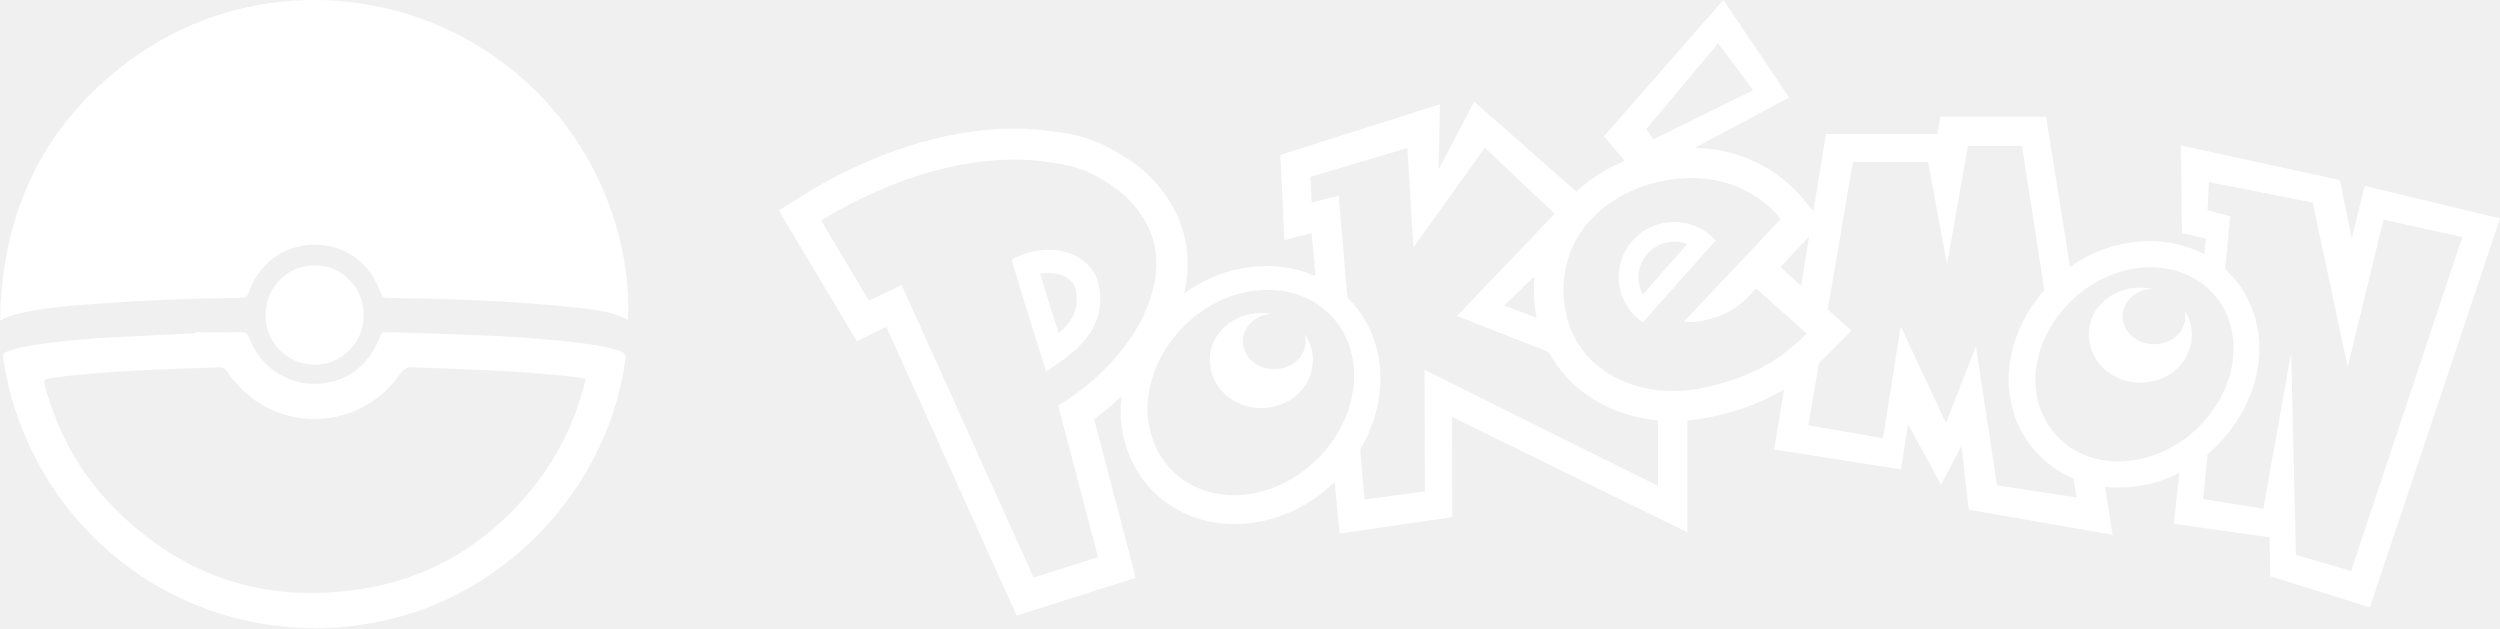
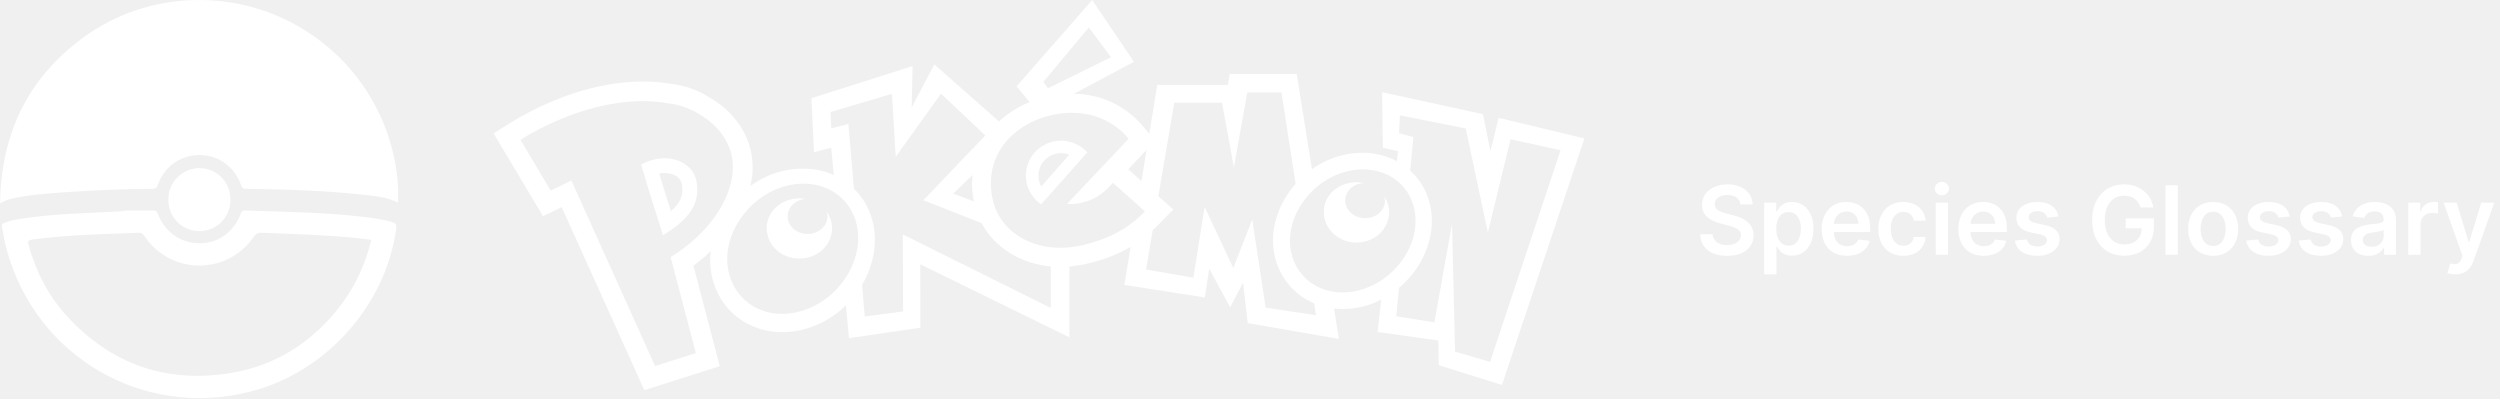
- <svg xmlns="http://www.w3.org/2000/svg" width="199" height="50" viewBox="0 0 199 50" fill="none">
-   <path d="M87.476 22.749C87.014 20.279 83.76 18.919 80.529 20.664L81.363 23.486L82.676 27.662L83.269 29.56C85.684 28.019 88.121 26.166 87.476 22.744V22.749ZM84.268 26.545C83.9 25.342 83.526 24.141 83.144 22.942L82.807 21.792C83.439 21.656 84.098 21.722 84.691 21.979C84.993 22.126 85.524 22.455 85.638 23.089C85.906 24.506 85.427 25.52 84.268 26.534V26.545ZM136.26 18.828C135.814 18.42 135.288 18.108 134.714 17.91C134.141 17.713 133.533 17.635 132.928 17.681C132.324 17.727 131.735 17.896 131.199 18.178C130.662 18.459 130.191 18.848 129.812 19.318C129.434 19.789 129.157 20.332 128.999 20.913C128.842 21.495 128.806 22.102 128.896 22.698C128.985 23.294 129.197 23.865 129.518 24.375C129.839 24.886 130.263 25.326 130.763 25.667L136.574 19.134C136.473 19.029 136.368 18.927 136.26 18.828ZM130.774 23.429C130.493 22.92 130.376 22.338 130.439 21.761C130.503 21.184 130.743 20.64 131.128 20.203C131.513 19.766 132.024 19.457 132.591 19.317C133.159 19.178 133.756 19.215 134.302 19.423L130.774 23.429ZM173.878 24.704C173.931 24.898 173.956 25.098 173.952 25.299C173.895 26.517 172.736 27.463 171.36 27.395C169.985 27.35 168.906 26.313 168.963 25.101C169.003 23.95 170.03 23.049 171.297 22.993C171.05 22.937 170.798 22.905 170.544 22.896C168.232 22.8 166.348 24.426 166.274 26.444C166.177 28.597 167.924 30.364 170.19 30.461C172.508 30.546 174.386 28.919 174.471 26.772C174.496 26.039 174.285 25.316 173.878 24.704ZM103.928 27.174C103.928 28.398 102.803 29.384 101.427 29.384C100.046 29.384 98.927 28.404 98.927 27.174C98.927 26.03 99.915 25.089 101.176 24.976C100.928 24.931 100.676 24.908 100.423 24.908C98.117 24.908 96.296 26.608 96.296 28.625C96.296 30.789 98.122 32.478 100.383 32.478C102.695 32.478 104.51 30.789 104.51 28.625C104.507 27.894 104.269 27.183 103.831 26.596C103.888 26.766 103.928 26.965 103.928 27.174ZM188.228 14.794L187.201 18.981L186.253 14.335L173.592 11.576L173.684 18.562L175.59 18.987L175.453 20.25L175.396 20.211C173.033 18.976 170.104 18.851 167.347 19.882C166.417 20.222 165.555 20.692 164.779 21.253L162.866 9.287H154.446L154.218 10.669H145.353L144.343 16.817L143.601 15.916C142.546 14.633 141.218 13.597 139.714 12.882C138.209 12.167 136.564 11.791 134.895 11.78L142.419 7.762L137.179 0L127.686 10.839L129.324 12.822C127.902 13.392 126.598 14.216 125.477 15.253L117.348 8.091L114.511 13.491L114.619 8.301L101.913 12.335L102.238 19.112L104.401 18.556L104.721 21.984C102.249 20.891 99.275 20.908 96.524 22.064C95.72 22.413 94.956 22.848 94.246 23.361C94.75 21.368 94.596 19.267 93.807 17.366C92.855 15.207 91.217 13.415 89.143 12.267C87.66 11.305 85.967 10.707 84.205 10.522C79.81 9.757 74.524 10.539 69.329 12.743C67.491 13.509 65.719 14.424 64.032 15.48L62 16.76L63.227 18.817L67.035 25.203C67.035 25.203 68.199 27.163 68.205 27.157L70.266 26.154L70.551 26.024L80.016 46.989L80.929 49L83.041 48.331L88.156 46.7L90.405 45.991L89.811 43.725L87.094 33.362C87.876 32.789 88.601 32.178 89.28 31.543C89.126 32.784 89.206 34.036 89.548 35.237C90.256 37.747 91.923 39.73 94.218 40.824C96.701 42.014 99.726 42.014 102.529 40.835C103.939 40.246 105.195 39.379 106.245 38.348L106.633 42.473L115.596 41.164L115.584 33.192L134.319 42.371V33.475C137.031 33.207 139.653 32.365 142.008 31.005L141.22 35.781L151.324 37.362L151.878 33.753L154.509 38.592L156.125 35.504L156.718 40.575L168.164 42.569L167.559 38.75C169.602 38.967 171.664 38.577 173.484 37.628L173.027 41.697L180.653 42.767L180.71 45.867L188.645 48.348L199 17.389L188.228 14.794ZM143.481 19.384L144.006 18.834L143.367 22.744L141.717 21.259L143.481 19.384ZM136.762 3.445L139.542 7.19L131.607 11.094L131.054 10.267L136.762 3.445ZM84.234 32.291L87.402 44.348L82.276 45.974L71.767 22.675C71.196 22.976 70.146 23.469 69.17 23.939L65.368 17.559C66.886 16.602 68.542 15.752 70.306 15.009C75.26 12.919 79.993 12.29 83.777 12.958C85.107 13.111 86.523 13.496 87.773 14.318C89.474 15.27 90.77 16.619 91.523 18.347C93.35 22.54 90.29 28.585 84.234 32.291ZM107.787 30.149C107.729 31.951 107.062 33.741 105.954 35.266C104.87 36.773 103.391 37.958 101.679 38.694C97.232 40.563 92.791 38.694 91.609 34.501C90.45 30.455 93.127 25.633 97.432 23.792C100.189 22.647 102.946 22.913 104.921 24.245C106.137 25.072 107.073 26.308 107.507 27.854C107.719 28.602 107.813 29.378 107.787 30.155V30.149ZM131.967 38.671L113.392 29.441L113.426 39.113L108.614 39.764L108.277 35.781C109.762 33.254 110.304 30.274 109.533 27.543C109.126 26.082 108.338 24.753 107.25 23.69L106.559 15.57L104.407 16.126L104.31 14.075L112.028 11.785L112.502 19.695L118.193 11.763L123.753 17.015L115.978 25.152L123.285 28.024C124.095 29.554 125.34 30.857 126.904 31.82C128.411 32.744 130.146 33.294 131.978 33.469V38.671H131.967ZM122.32 25.299L119.728 24.313L122.143 21.99C122.035 23.055 122.086 24.171 122.314 25.299H122.32ZM142.539 27.718C140.758 29.186 138.714 30.138 136.037 30.778C135.47 30.914 134.894 31.01 134.313 31.067C130.049 31.481 126.47 29.537 125.111 26.387C124.943 26.005 124.812 25.608 124.717 25.203C124.09 22.551 124.626 20.177 125.945 18.318C126.331 17.774 126.781 17.277 127.286 16.84C128.613 15.692 130.206 14.888 131.921 14.499C135.986 13.53 139.565 14.76 141.757 17.429L134.022 25.611C134.684 25.665 135.351 25.602 135.991 25.424C137.835 24.976 138.868 24.007 139.776 22.953L142.87 25.707L143.806 26.557C143.404 26.965 142.981 27.352 142.539 27.718ZM158.962 38.637L157.283 27.565L154.897 33.673L151.33 26.035H151.29L149.885 34.874L143.943 33.855L144.777 28.925C145.001 28.714 145.222 28.499 145.439 28.279L147.368 26.308L145.49 24.642L147.488 12.896H153.482L154.977 21.032L156.656 11.61H160.948L162.729 23.089C160.469 25.645 159.361 29.095 160.126 32.24C160.421 33.536 161.023 34.744 161.882 35.764C162.74 36.783 163.831 37.586 165.064 38.104L165.292 39.594L158.962 38.637ZM173.775 35.028C173.11 35.497 172.387 35.878 171.623 36.161C170.223 36.717 168.693 36.869 167.21 36.597C166.29 36.423 165.419 36.056 164.653 35.52C163.411 34.618 162.539 33.3 162.198 31.809C161.742 29.905 162.158 27.866 163.192 26.075C163.711 25.203 164.373 24.387 165.155 23.678C166.023 22.902 167.039 22.262 168.164 21.837C170.784 20.862 173.37 21.202 175.185 22.494C176.399 23.36 177.256 24.635 177.594 26.081C178.153 28.381 177.491 30.829 176.03 32.806C175.402 33.661 174.641 34.411 173.775 35.028ZM187.149 45.459L182.754 44.161L182.377 28.081L180.163 40.49L175.368 39.725L175.721 36.155C178.844 33.526 180.505 29.384 179.597 25.639C179.218 24.018 178.355 22.549 177.12 21.423L177.525 17.213L175.716 16.732L175.83 14.488L184.096 16.131L186.875 29.209L189.724 17.485L196.003 18.868L187.149 45.459Z" fill="white" />
+ <svg xmlns="http://www.w3.org/2000/svg" width="314" height="50" viewBox="0 0 314 50" fill="none">
+   <path d="M87.476 22.749C87.014 20.279 83.76 18.919 80.529 20.664L81.363 23.486L82.676 27.662L83.269 29.56C85.684 28.019 88.121 26.166 87.476 22.744V22.749ZM84.268 26.545C83.9 25.342 83.526 24.141 83.144 22.942L82.807 21.792C83.439 21.656 84.098 21.722 84.691 21.979C84.993 22.126 85.524 22.455 85.638 23.089C85.906 24.506 85.427 25.52 84.268 26.534V26.545ZM136.26 18.828C135.814 18.42 135.288 18.108 134.714 17.91C134.141 17.713 133.533 17.635 132.928 17.681C132.324 17.727 131.735 17.896 131.199 18.178C130.662 18.459 130.191 18.848 129.812 19.318C129.434 19.789 129.157 20.332 128.999 20.913C128.842 21.495 128.806 22.102 128.896 22.698C128.985 23.294 129.197 23.865 129.518 24.375C129.839 24.886 130.263 25.326 130.763 25.667L136.574 19.134C136.473 19.029 136.368 18.927 136.26 18.828ZM130.774 23.429C130.493 22.92 130.376 22.338 130.439 21.761C130.503 21.184 130.743 20.64 131.128 20.203C131.513 19.766 132.024 19.457 132.591 19.317C133.159 19.178 133.756 19.215 134.302 19.423L130.774 23.429ZM173.878 24.704C173.931 24.898 173.956 25.098 173.952 25.299C173.895 26.517 172.736 27.463 171.36 27.395C169.985 27.35 168.906 26.313 168.963 25.101C169.003 23.95 170.03 23.049 171.297 22.993C171.05 22.937 170.798 22.905 170.544 22.896C168.232 22.8 166.348 24.426 166.274 26.444C166.177 28.597 167.924 30.364 170.19 30.461C172.508 30.546 174.386 28.919 174.471 26.772C174.496 26.039 174.285 25.316 173.878 24.704ZM103.928 27.174C103.928 28.398 102.803 29.384 101.427 29.384C100.046 29.384 98.927 28.404 98.927 27.174C98.927 26.03 99.915 25.089 101.176 24.976C100.928 24.931 100.676 24.908 100.423 24.908C98.117 24.908 96.296 26.608 96.296 28.625C96.296 30.789 98.122 32.478 100.383 32.478C102.695 32.478 104.51 30.789 104.51 28.625C104.507 27.894 104.269 27.183 103.831 26.596C103.888 26.766 103.928 26.965 103.928 27.174ZM188.228 14.794L187.201 18.981L186.253 14.335L173.592 11.576L173.684 18.562L175.59 18.987L175.453 20.25L175.396 20.211C173.033 18.976 170.104 18.851 167.347 19.882C166.417 20.222 165.555 20.692 164.779 21.253L162.866 9.287H154.446L154.218 10.669H145.353L144.343 16.817L143.601 15.916C142.546 14.633 141.218 13.597 139.714 12.882C138.209 12.167 136.564 11.791 134.895 11.78L142.419 7.762L137.179 0L127.686 10.839L129.324 12.822C127.902 13.392 126.598 14.216 125.477 15.253L117.348 8.091L114.511 13.491L114.619 8.301L101.913 12.335L102.238 19.112L104.401 18.556L104.721 21.984C102.249 20.891 99.275 20.908 96.524 22.064C95.72 22.413 94.956 22.848 94.246 23.361C94.75 21.368 94.596 19.267 93.807 17.366C92.855 15.207 91.217 13.415 89.143 12.267C87.66 11.305 85.967 10.707 84.205 10.522C79.81 9.757 74.524 10.539 69.329 12.743C67.491 13.509 65.719 14.424 64.032 15.48L62 16.76L63.227 18.817L67.035 25.203C67.035 25.203 68.199 27.163 68.205 27.157L70.266 26.154L70.551 26.024L80.016 46.989L80.929 49L83.041 48.331L88.156 46.7L90.405 45.991L89.811 43.725L87.094 33.362C87.876 32.789 88.601 32.178 89.28 31.543C89.126 32.784 89.206 34.036 89.548 35.237C90.256 37.747 91.923 39.73 94.218 40.824C96.701 42.014 99.726 42.014 102.529 40.835C103.939 40.246 105.195 39.379 106.245 38.348L106.633 42.473L115.596 41.164L115.584 33.192L134.319 42.371V33.475C137.031 33.207 139.653 32.365 142.008 31.005L141.22 35.781L151.324 37.362L151.878 33.753L154.509 38.592L156.125 35.504L156.718 40.575L168.164 42.569L167.559 38.75C169.602 38.967 171.664 38.577 173.484 37.628L173.027 41.697L180.653 42.767L180.71 45.867L188.645 48.348L199 17.389L188.228 14.794ZM143.481 19.384L144.006 18.834L143.367 22.744L141.717 21.259L143.481 19.384ZM136.762 3.445L139.542 7.19L131.607 11.094L131.054 10.267L136.762 3.445ZM84.234 32.291L87.402 44.348L82.276 45.974L71.767 22.675C71.196 22.976 70.146 23.469 69.17 23.939L65.368 17.559C66.886 16.602 68.542 15.752 70.306 15.009C75.26 12.919 79.993 12.29 83.777 12.958C85.107 13.111 86.523 13.496 87.773 14.318C89.474 15.27 90.77 16.619 91.523 18.347C93.35 22.54 90.29 28.585 84.234 32.291ZM107.787 30.149C107.729 31.951 107.062 33.741 105.954 35.266C104.87 36.773 103.391 37.958 101.679 38.694C97.232 40.563 92.791 38.694 91.609 34.501C90.45 30.455 93.127 25.633 97.432 23.792C100.189 22.647 102.946 22.913 104.921 24.245C106.137 25.072 107.073 26.308 107.507 27.854C107.719 28.602 107.813 29.378 107.787 30.155V30.149ZM131.967 38.671L113.392 29.441L113.426 39.113L108.614 39.764L108.277 35.781C109.762 33.254 110.304 30.274 109.533 27.543C109.126 26.082 108.338 24.753 107.25 23.69L106.559 15.57L104.407 16.126L104.31 14.075L112.028 11.785L112.502 19.695L118.193 11.763L123.753 17.015L115.978 25.152L123.285 28.024C124.095 29.554 125.34 30.857 126.904 31.82C128.411 32.744 130.146 33.294 131.978 33.469V38.671H131.967ZM122.32 25.299L119.728 24.313L122.143 21.99C122.035 23.055 122.086 24.171 122.314 25.299H122.32ZM142.539 27.718C140.758 29.186 138.714 30.138 136.037 30.778C135.47 30.914 134.894 31.01 134.313 31.067C130.049 31.481 126.47 29.537 125.111 26.387C124.943 26.005 124.812 25.608 124.717 25.203C124.09 22.551 124.626 20.177 125.945 18.318C126.331 17.774 126.781 17.277 127.286 16.84C128.613 15.692 130.206 14.888 131.921 14.499C135.986 13.53 139.565 14.76 141.757 17.429L134.022 25.61C134.684 25.665 135.351 25.602 135.991 25.424C137.835 24.976 138.868 24.007 139.776 22.953L142.87 25.707L143.806 26.557C143.404 26.965 142.981 27.352 142.539 27.718ZM158.962 38.637L157.283 27.565L154.897 33.673L151.33 26.035H151.29L149.885 34.874L143.943 33.855L144.777 28.925C145.001 28.714 145.222 28.499 145.439 28.279L147.368 26.308L145.49 24.642L147.488 12.896H153.482L154.977 21.032L156.656 11.61H160.948L162.729 23.089C160.469 25.645 159.361 29.095 160.126 32.24C160.421 33.536 161.023 34.744 161.882 35.764C162.74 36.783 163.831 37.586 165.064 38.104L165.292 39.594L158.962 38.637ZM173.775 35.028C173.11 35.497 172.387 35.878 171.623 36.161C170.223 36.717 168.693 36.869 167.21 36.597C166.29 36.423 165.419 36.056 164.653 35.52C163.411 34.618 162.539 33.3 162.198 31.809C161.742 29.905 162.158 27.866 163.192 26.075C163.711 25.203 164.373 24.387 165.155 23.678C166.023 22.902 167.039 22.262 168.164 21.837C170.784 20.862 173.37 21.202 175.185 22.494C176.399 23.36 177.256 24.635 177.594 26.081C178.153 28.381 177.491 30.829 176.03 32.806C175.402 33.661 174.641 34.411 173.775 35.028ZM187.149 45.459L182.754 44.161L182.377 28.081L180.162 40.49L175.368 39.725L175.721 36.155C178.844 33.526 180.505 29.384 179.597 25.639C179.218 24.018 178.355 22.549 177.12 21.423L177.525 17.213L175.716 16.732L175.83 14.488L184.096 16.131L186.875 29.209L189.724 17.485L196.003 18.868L187.149 45.459Z" fill="white" />
  <path d="M49.989 25.451C48.66 24.757 47.198 24.636 45.756 24.476C40.813 23.928 35.846 23.789 30.878 23.711C30.566 23.706 30.412 23.632 30.3 23.309C29.469 20.922 27.451 19.467 25.029 19.476C22.623 19.485 20.609 20.941 19.796 23.289C19.69 23.595 19.563 23.71 19.233 23.712C15.473 23.741 11.718 23.89 7.968 24.157C5.756 24.314 3.539 24.477 1.368 24.987C0.891 25.099 0.434 25.282 0.012 25.529C0.128 16.877 3.441 9.899 10.358 4.789C18.674 -1.355 29.88 -1.479 38.285 3.795C47.244 9.416 50.307 18.799 49.989 25.451Z" fill="white" />
  <path d="M15.543 26.444C16.753 26.444 17.964 26.455 19.174 26.437C19.501 26.433 19.68 26.492 19.815 26.839C20.694 29.152 22.72 30.564 25.078 30.554C27.456 30.543 29.372 29.149 30.27 26.761C30.36 26.522 30.473 26.429 30.736 26.437C33.282 26.527 35.831 26.583 38.376 26.694C40.667 26.794 42.959 26.933 45.239 27.192C46.6 27.347 47.961 27.5 49.28 27.909C49.706 28.042 49.829 28.253 49.769 28.695C48.432 38.395 40.942 46.768 31.415 49.195C18.037 52.602 4.681 44.903 0.907 31.606C0.616 30.582 0.427 29.535 0.243 28.487C0.185 28.162 0.36 28.067 0.588 27.979C1.368 27.677 2.188 27.538 3.008 27.42C5.082 27.122 7.169 26.944 9.262 26.838C11.355 26.731 13.448 26.623 15.541 26.516L15.543 26.444ZM46.631 30.134C46.01 30.053 45.423 29.96 44.832 29.901C40.855 29.512 36.864 29.382 32.874 29.238C32.408 29.222 32.141 29.355 31.867 29.749C28.479 34.618 21.401 34.542 18.113 29.609C17.93 29.334 17.747 29.226 17.418 29.238C12.96 29.406 8.498 29.494 4.065 30.084C3.541 30.153 3.457 30.287 3.591 30.772C4.516 34.116 6.054 37.14 8.401 39.698C13.923 45.715 20.782 48.148 28.831 46.875C34.383 45.996 38.919 43.198 42.439 38.802C44.485 36.244 45.865 33.355 46.631 30.134Z" fill="white" />
  <path d="M28.944 25.026C28.959 25.549 28.867 26.07 28.677 26.557C28.485 27.044 28.198 27.488 27.832 27.861C27.466 28.235 27.028 28.532 26.545 28.733C26.062 28.934 25.544 29.036 25.02 29.032C24.497 29.029 23.98 28.92 23.5 28.713C23.019 28.505 22.585 28.203 22.224 27.825C21.863 27.446 21.582 26.998 21.397 26.509C21.212 26.019 21.128 25.497 21.149 24.974C21.161 22.843 22.924 21.109 25.071 21.118C27.205 21.125 28.949 22.884 28.944 25.026Z" fill="white" />
+   <path d="M218.604 25.672C218.564 25.3 218.396 25.01 218.101 24.803C217.808 24.595 217.428 24.491 216.959 24.491C216.629 24.491 216.347 24.541 216.111 24.641C215.875 24.74 215.695 24.875 215.57 25.046C215.445 25.216 215.381 25.41 215.378 25.629C215.378 25.811 215.419 25.969 215.501 26.102C215.587 26.236 215.702 26.349 215.847 26.443C215.991 26.534 216.152 26.611 216.328 26.673C216.504 26.736 216.682 26.788 216.861 26.831L217.679 27.035C218.009 27.112 218.325 27.216 218.629 27.347C218.936 27.477 219.21 27.642 219.452 27.841C219.696 28.04 219.889 28.28 220.031 28.561C220.173 28.842 220.244 29.172 220.244 29.55C220.244 30.061 220.114 30.511 219.852 30.901C219.591 31.287 219.213 31.59 218.719 31.808C218.227 32.024 217.632 32.132 216.933 32.132C216.254 32.132 215.665 32.027 215.165 31.817C214.668 31.607 214.278 31.3 213.997 30.896C213.719 30.493 213.568 30.001 213.545 29.422H215.101C215.124 29.726 215.217 29.979 215.382 30.18C215.547 30.382 215.761 30.533 216.026 30.632C216.293 30.732 216.591 30.781 216.92 30.781C217.264 30.781 217.565 30.73 217.824 30.628C218.085 30.523 218.29 30.378 218.438 30.193C218.585 30.006 218.661 29.787 218.663 29.537C218.661 29.31 218.594 29.122 218.463 28.974C218.332 28.824 218.149 28.699 217.913 28.599C217.68 28.497 217.408 28.406 217.095 28.327L216.102 28.071C215.384 27.886 214.815 27.607 214.398 27.232C213.983 26.854 213.776 26.352 213.776 25.727C213.776 25.213 213.915 24.763 214.193 24.376C214.474 23.99 214.857 23.69 215.339 23.477C215.822 23.261 216.369 23.153 216.98 23.153C217.599 23.153 218.142 23.261 218.608 23.477C219.077 23.69 219.445 23.987 219.712 24.368C219.979 24.746 220.116 25.18 220.125 25.672H218.604ZM221.586 34.455V25.454H223.103V26.537H223.192C223.272 26.378 223.384 26.209 223.529 26.03C223.674 25.848 223.87 25.693 224.117 25.565C224.364 25.435 224.679 25.369 225.063 25.369C225.569 25.369 226.025 25.499 226.431 25.757C226.84 26.013 227.164 26.392 227.402 26.895C227.644 27.395 227.765 28.009 227.765 28.736C227.765 29.454 227.647 30.065 227.411 30.568C227.175 31.071 226.854 31.454 226.448 31.719C226.042 31.983 225.581 32.115 225.067 32.115C224.692 32.115 224.381 32.053 224.134 31.928C223.887 31.803 223.688 31.652 223.537 31.476C223.39 31.297 223.275 31.128 223.192 30.969H223.128V34.455H221.586ZM223.098 28.727C223.098 29.151 223.158 29.521 223.277 29.84C223.4 30.158 223.574 30.406 223.801 30.585C224.032 30.761 224.31 30.849 224.637 30.849C224.978 30.849 225.263 30.759 225.493 30.577C225.723 30.392 225.897 30.141 226.013 29.822C226.132 29.501 226.192 29.136 226.192 28.727C226.192 28.321 226.134 27.96 226.017 27.645C225.901 27.329 225.728 27.082 225.498 26.903C225.267 26.724 224.98 26.635 224.637 26.635C224.307 26.635 224.027 26.722 223.797 26.895C223.567 27.068 223.392 27.311 223.273 27.624C223.157 27.936 223.098 28.304 223.098 28.727ZM231.983 32.128C231.327 32.128 230.76 31.991 230.283 31.719C229.809 31.443 229.444 31.054 229.188 30.551C228.932 30.046 228.804 29.45 228.804 28.766C228.804 28.092 228.932 27.501 229.188 26.993C229.446 26.482 229.807 26.084 230.27 25.8C230.733 25.513 231.277 25.369 231.902 25.369C232.306 25.369 232.686 25.435 233.044 25.565C233.405 25.693 233.723 25.892 233.999 26.162C234.277 26.432 234.496 26.776 234.655 27.193C234.814 27.608 234.894 28.102 234.894 28.676V29.149H229.529V28.109H233.415C233.412 27.814 233.348 27.551 233.223 27.321C233.098 27.088 232.924 26.905 232.699 26.771C232.478 26.638 232.219 26.571 231.924 26.571C231.608 26.571 231.331 26.648 231.093 26.801C230.854 26.952 230.668 27.151 230.534 27.398C230.404 27.642 230.337 27.91 230.334 28.203V29.111C230.334 29.491 230.404 29.818 230.543 30.091C230.682 30.361 230.877 30.568 231.127 30.713C231.377 30.855 231.669 30.926 232.005 30.926C232.229 30.926 232.432 30.895 232.614 30.832C232.796 30.767 232.953 30.672 233.087 30.547C233.221 30.422 233.321 30.267 233.39 30.082L234.83 30.244C234.739 30.625 234.566 30.957 234.31 31.241C234.057 31.523 233.733 31.741 233.338 31.898C232.944 32.051 232.492 32.128 231.983 32.128ZM239.054 32.128C238.401 32.128 237.839 31.984 237.371 31.697C236.905 31.41 236.545 31.014 236.293 30.509C236.043 30 235.918 29.415 235.918 28.753C235.918 28.088 236.045 27.501 236.301 26.993C236.557 26.482 236.918 26.084 237.384 25.8C237.852 25.513 238.406 25.369 239.045 25.369C239.577 25.369 240.047 25.467 240.456 25.663C240.868 25.857 241.196 26.131 241.44 26.486C241.685 26.838 241.824 27.25 241.858 27.722H240.384C240.324 27.406 240.182 27.143 239.957 26.933C239.736 26.72 239.439 26.614 239.067 26.614C238.751 26.614 238.474 26.699 238.236 26.869C237.997 27.037 237.811 27.278 237.678 27.594C237.547 27.909 237.482 28.287 237.482 28.727C237.482 29.173 237.547 29.557 237.678 29.878C237.808 30.196 237.991 30.442 238.227 30.615C238.466 30.785 238.746 30.871 239.067 30.871C239.294 30.871 239.497 30.828 239.676 30.743C239.858 30.655 240.01 30.528 240.132 30.364C240.254 30.199 240.338 29.999 240.384 29.763H241.858C241.821 30.226 241.685 30.636 241.449 30.994C241.213 31.349 240.892 31.628 240.486 31.829C240.08 32.028 239.602 32.128 239.054 32.128ZM243.125 32V25.454H244.667V32H243.125ZM243.9 24.526C243.656 24.526 243.446 24.445 243.27 24.283C243.093 24.118 243.005 23.921 243.005 23.69C243.005 23.457 243.093 23.26 243.27 23.098C243.446 22.933 243.656 22.851 243.9 22.851C244.147 22.851 244.358 22.933 244.531 23.098C244.707 23.26 244.795 23.457 244.795 23.69C244.795 23.921 244.707 24.118 244.531 24.283C244.358 24.445 244.147 24.526 243.9 24.526ZM249.151 32.128C248.495 32.128 247.928 31.991 247.451 31.719C246.977 31.443 246.612 31.054 246.356 30.551C246.1 30.046 245.972 29.45 245.972 28.766C245.972 28.092 246.1 27.501 246.356 26.993C246.614 26.482 246.975 26.084 247.438 25.8C247.901 25.513 248.445 25.369 249.07 25.369C249.474 25.369 249.854 25.435 250.212 25.565C250.573 25.693 250.891 25.892 251.167 26.162C251.445 26.432 251.664 26.776 251.823 27.193C251.982 27.608 252.062 28.102 252.062 28.676V29.149H246.697V28.109H250.583C250.58 27.814 250.516 27.551 250.391 27.321C250.266 27.088 250.092 26.905 249.867 26.771C249.646 26.638 249.387 26.571 249.092 26.571C248.776 26.571 248.499 26.648 248.261 26.801C248.022 26.952 247.836 27.151 247.702 27.398C247.572 27.642 247.505 27.91 247.502 28.203V29.111C247.502 29.491 247.572 29.818 247.711 30.091C247.85 30.361 248.045 30.568 248.295 30.713C248.545 30.855 248.837 30.926 249.173 30.926C249.397 30.926 249.6 30.895 249.782 30.832C249.964 30.767 250.121 30.672 250.255 30.547C250.388 30.422 250.489 30.267 250.558 30.082L251.998 30.244C251.907 30.625 251.734 30.957 251.478 31.241C251.225 31.523 250.901 31.741 250.506 31.898C250.112 32.051 249.66 32.128 249.151 32.128ZM258.54 27.185L257.134 27.338C257.094 27.196 257.025 27.062 256.925 26.938C256.828 26.812 256.698 26.712 256.533 26.635C256.368 26.558 256.167 26.52 255.928 26.52C255.607 26.52 255.337 26.59 255.118 26.729C254.902 26.868 254.796 27.048 254.799 27.27C254.796 27.46 254.865 27.615 255.007 27.734C255.152 27.854 255.391 27.952 255.723 28.028L256.84 28.267C257.459 28.401 257.919 28.612 258.221 28.902C258.525 29.192 258.678 29.571 258.681 30.04C258.678 30.452 258.557 30.815 258.319 31.131C258.083 31.443 257.755 31.688 257.334 31.864C256.914 32.04 256.431 32.128 255.885 32.128C255.084 32.128 254.439 31.96 253.951 31.625C253.462 31.287 253.171 30.817 253.077 30.215L254.581 30.07C254.65 30.365 254.794 30.588 255.016 30.739C255.238 30.889 255.526 30.965 255.881 30.965C256.248 30.965 256.542 30.889 256.763 30.739C256.988 30.588 257.1 30.402 257.1 30.18C257.1 29.993 257.027 29.838 256.882 29.716C256.74 29.594 256.519 29.5 256.218 29.435L255.101 29.2C254.473 29.07 254.009 28.849 253.708 28.54C253.407 28.227 253.257 27.832 253.26 27.355C253.257 26.952 253.367 26.602 253.588 26.307C253.813 26.009 254.124 25.778 254.522 25.616C254.922 25.452 255.384 25.369 255.907 25.369C256.674 25.369 257.277 25.533 257.718 25.859C258.161 26.186 258.435 26.628 258.54 27.185ZM268.844 26.06C268.773 25.829 268.675 25.624 268.55 25.442C268.428 25.257 268.28 25.099 268.107 24.969C267.936 24.838 267.74 24.74 267.519 24.675C267.297 24.607 267.056 24.572 266.794 24.572C266.326 24.572 265.908 24.69 265.542 24.926C265.175 25.162 264.887 25.509 264.676 25.966C264.469 26.421 264.365 26.974 264.365 27.628C264.365 28.287 264.469 28.845 264.676 29.303C264.884 29.76 265.172 30.108 265.542 30.347C265.911 30.582 266.34 30.7 266.828 30.7C267.272 30.7 267.655 30.615 267.979 30.445C268.306 30.274 268.557 30.033 268.733 29.72C268.909 29.405 268.998 29.035 268.998 28.612L269.355 28.668H266.986V27.432H270.527V28.48C270.527 29.227 270.368 29.874 270.05 30.419C269.732 30.965 269.294 31.385 268.738 31.68C268.181 31.973 267.542 32.119 266.82 32.119C266.016 32.119 265.31 31.939 264.702 31.578C264.097 31.215 263.624 30.699 263.283 30.031C262.945 29.361 262.776 28.565 262.776 27.645C262.776 26.94 262.875 26.311 263.074 25.757C263.276 25.203 263.557 24.733 263.918 24.347C264.279 23.957 264.702 23.662 265.188 23.46C265.674 23.256 266.202 23.153 266.773 23.153C267.256 23.153 267.706 23.224 268.124 23.366C268.542 23.506 268.912 23.704 269.236 23.963C269.563 24.222 269.831 24.528 270.042 24.884C270.252 25.239 270.39 25.631 270.455 26.06H268.844ZM273.531 23.273V32H271.988V23.273H273.531ZM277.972 32.128C277.333 32.128 276.779 31.987 276.31 31.706C275.841 31.425 275.478 31.031 275.219 30.526C274.963 30.02 274.836 29.429 274.836 28.753C274.836 28.077 274.963 27.484 275.219 26.976C275.478 26.467 275.841 26.072 276.31 25.791C276.779 25.51 277.333 25.369 277.972 25.369C278.611 25.369 279.165 25.51 279.634 25.791C280.103 26.072 280.465 26.467 280.721 26.976C280.979 27.484 281.108 28.077 281.108 28.753C281.108 29.429 280.979 30.02 280.721 30.526C280.465 31.031 280.103 31.425 279.634 31.706C279.165 31.987 278.611 32.128 277.972 32.128ZM277.98 30.892C278.327 30.892 278.617 30.797 278.85 30.607C279.083 30.413 279.256 30.155 279.37 29.831C279.486 29.507 279.544 29.146 279.544 28.749C279.544 28.348 279.486 27.986 279.37 27.662C279.256 27.335 279.083 27.075 278.85 26.882C278.617 26.689 278.327 26.592 277.98 26.592C277.625 26.592 277.33 26.689 277.094 26.882C276.861 27.075 276.686 27.335 276.57 27.662C276.456 27.986 276.4 28.348 276.4 28.749C276.4 29.146 276.456 29.507 276.57 29.831C276.686 30.155 276.861 30.413 277.094 30.607C277.33 30.797 277.625 30.892 277.98 30.892ZM287.591 27.185L286.185 27.338C286.145 27.196 286.075 27.062 285.976 26.938C285.879 26.812 285.749 26.712 285.584 26.635C285.419 26.558 285.217 26.52 284.979 26.52C284.658 26.52 284.388 26.59 284.169 26.729C283.953 26.868 283.847 27.048 283.849 27.27C283.847 27.46 283.916 27.615 284.058 27.734C284.203 27.854 284.442 27.952 284.774 28.028L285.891 28.267C286.51 28.401 286.97 28.612 287.271 28.902C287.575 29.192 287.729 29.571 287.732 30.04C287.729 30.452 287.608 30.815 287.369 31.131C287.134 31.443 286.805 31.688 286.385 31.864C285.964 32.04 285.482 32.128 284.936 32.128C284.135 32.128 283.49 31.96 283.001 31.625C282.513 31.287 282.222 30.817 282.128 30.215L283.632 30.07C283.7 30.365 283.845 30.588 284.067 30.739C284.288 30.889 284.577 30.965 284.932 30.965C285.298 30.965 285.592 30.889 285.814 30.739C286.038 30.588 286.151 30.402 286.151 30.18C286.151 29.993 286.078 29.838 285.933 29.716C285.791 29.594 285.57 29.5 285.268 29.435L284.152 29.2C283.524 29.07 283.06 28.849 282.759 28.54C282.457 28.227 282.308 27.832 282.311 27.355C282.308 26.952 282.418 26.602 282.639 26.307C282.864 26.009 283.175 25.778 283.572 25.616C283.973 25.452 284.435 25.369 284.957 25.369C285.724 25.369 286.328 25.533 286.768 25.859C287.212 26.186 287.486 26.628 287.591 27.185ZM294.177 27.185L292.771 27.338C292.731 27.196 292.661 27.062 292.562 26.938C292.465 26.812 292.335 26.712 292.17 26.635C292.005 26.558 291.803 26.52 291.565 26.52C291.244 26.52 290.974 26.59 290.755 26.729C290.539 26.868 290.433 27.048 290.435 27.27C290.433 27.46 290.502 27.615 290.644 27.734C290.789 27.854 291.028 27.952 291.36 28.028L292.477 28.267C293.096 28.401 293.556 28.612 293.857 28.902C294.161 29.192 294.315 29.571 294.317 30.04C294.315 30.452 294.194 30.815 293.955 31.131C293.719 31.443 293.391 31.688 292.971 31.864C292.55 32.04 292.067 32.128 291.522 32.128C290.721 32.128 290.076 31.96 289.587 31.625C289.099 31.287 288.808 30.817 288.714 30.215L290.218 30.07C290.286 30.365 290.431 30.588 290.653 30.739C290.874 30.889 291.163 30.965 291.518 30.965C291.884 30.965 292.178 30.889 292.4 30.739C292.624 30.588 292.737 30.402 292.737 30.18C292.737 29.993 292.664 29.838 292.519 29.716C292.377 29.594 292.156 29.5 291.854 29.435L290.738 29.2C290.11 29.07 289.646 28.849 289.344 28.54C289.043 28.227 288.894 27.832 288.897 27.355C288.894 26.952 289.004 26.602 289.225 26.307C289.45 26.009 289.761 25.778 290.158 25.616C290.559 25.452 291.021 25.369 291.543 25.369C292.31 25.369 292.914 25.533 293.354 25.859C293.798 26.186 294.072 26.628 294.177 27.185ZM297.473 32.132C297.058 32.132 296.685 32.058 296.352 31.91C296.023 31.76 295.761 31.538 295.568 31.246C295.378 30.953 295.283 30.592 295.283 30.163C295.283 29.794 295.351 29.489 295.487 29.247C295.624 29.006 295.81 28.812 296.045 28.668C296.281 28.523 296.547 28.413 296.842 28.34C297.141 28.263 297.449 28.207 297.767 28.173C298.151 28.134 298.462 28.098 298.7 28.067C298.939 28.033 299.112 27.982 299.22 27.913C299.331 27.842 299.386 27.733 299.386 27.585V27.56C299.386 27.239 299.291 26.99 299.101 26.814C298.911 26.638 298.636 26.55 298.278 26.55C297.901 26.55 297.601 26.632 297.379 26.797C297.161 26.962 297.013 27.156 296.936 27.381L295.496 27.176C295.609 26.778 295.797 26.446 296.058 26.179C296.32 25.909 296.639 25.707 297.017 25.574C297.395 25.438 297.813 25.369 298.27 25.369C298.585 25.369 298.899 25.406 299.212 25.48C299.524 25.554 299.81 25.676 300.068 25.847C300.327 26.014 300.534 26.243 300.69 26.533C300.849 26.822 300.929 27.185 300.929 27.619V32H299.446V31.101H299.395C299.301 31.283 299.169 31.453 298.999 31.612C298.831 31.768 298.619 31.895 298.364 31.991C298.111 32.085 297.814 32.132 297.473 32.132ZM297.874 30.999C298.183 30.999 298.452 30.938 298.679 30.815C298.906 30.69 299.081 30.526 299.203 30.321C299.328 30.116 299.391 29.893 299.391 29.652V28.881C299.342 28.921 299.26 28.957 299.143 28.991C299.03 29.026 298.902 29.055 298.76 29.081C298.618 29.107 298.477 29.129 298.338 29.149C298.199 29.169 298.078 29.186 297.976 29.2C297.746 29.232 297.54 29.283 297.358 29.354C297.176 29.425 297.033 29.524 296.928 29.652C296.822 29.777 296.77 29.939 296.77 30.138C296.77 30.422 296.874 30.636 297.081 30.781C297.288 30.926 297.553 30.999 297.874 30.999ZM302.48 32V25.454H303.976V26.546H304.044C304.163 26.168 304.368 25.876 304.658 25.672C304.95 25.465 305.284 25.361 305.659 25.361C305.744 25.361 305.839 25.365 305.945 25.374C306.053 25.379 306.142 25.389 306.213 25.403V26.822C306.148 26.8 306.044 26.78 305.902 26.763C305.763 26.743 305.628 26.733 305.497 26.733C305.216 26.733 304.963 26.794 304.739 26.916C304.517 27.035 304.342 27.202 304.214 27.415C304.087 27.628 304.023 27.874 304.023 28.152V32H302.48ZM308.396 34.455C308.186 34.455 307.991 34.438 307.812 34.403C307.636 34.372 307.495 34.335 307.39 34.293L307.748 33.091C307.973 33.156 308.173 33.188 308.349 33.185C308.525 33.182 308.68 33.126 308.814 33.019C308.95 32.913 309.065 32.737 309.159 32.49L309.291 32.136L306.917 25.454H308.554L310.062 30.398H310.13L311.643 25.454H313.284L310.663 32.793C310.541 33.139 310.379 33.436 310.177 33.683C309.975 33.933 309.728 34.124 309.436 34.254C309.146 34.388 308.799 34.455 308.396 34.455Z" fill="white" />
</svg>
